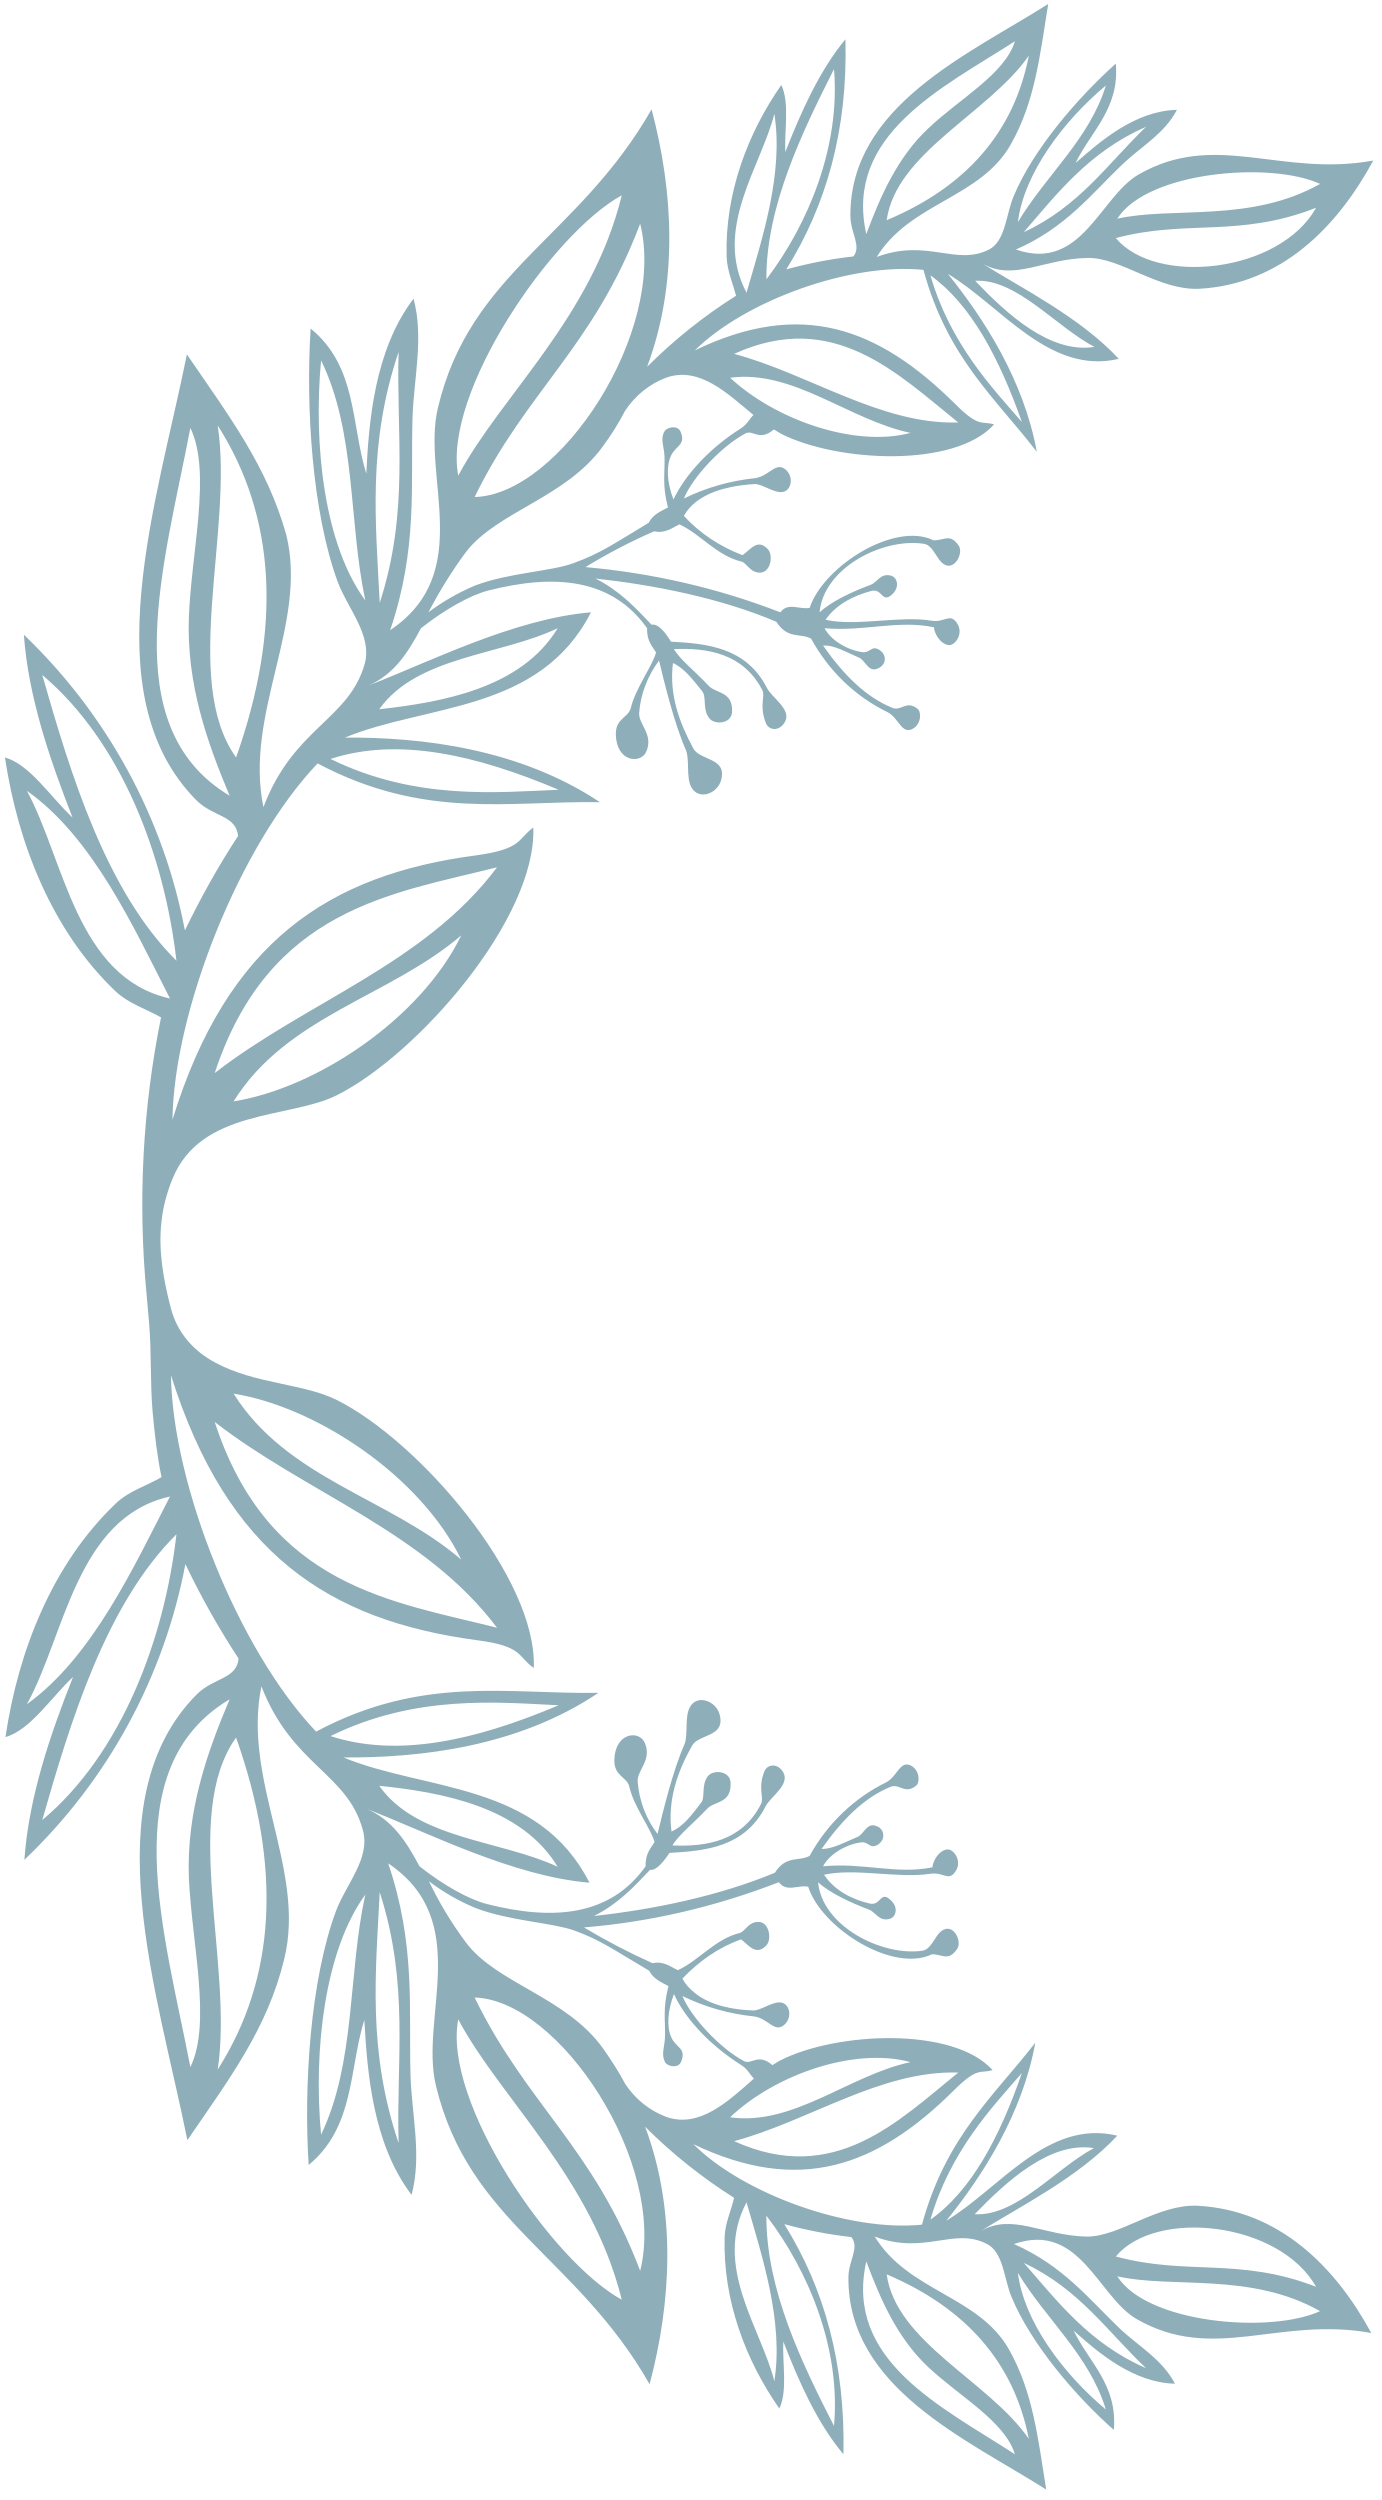
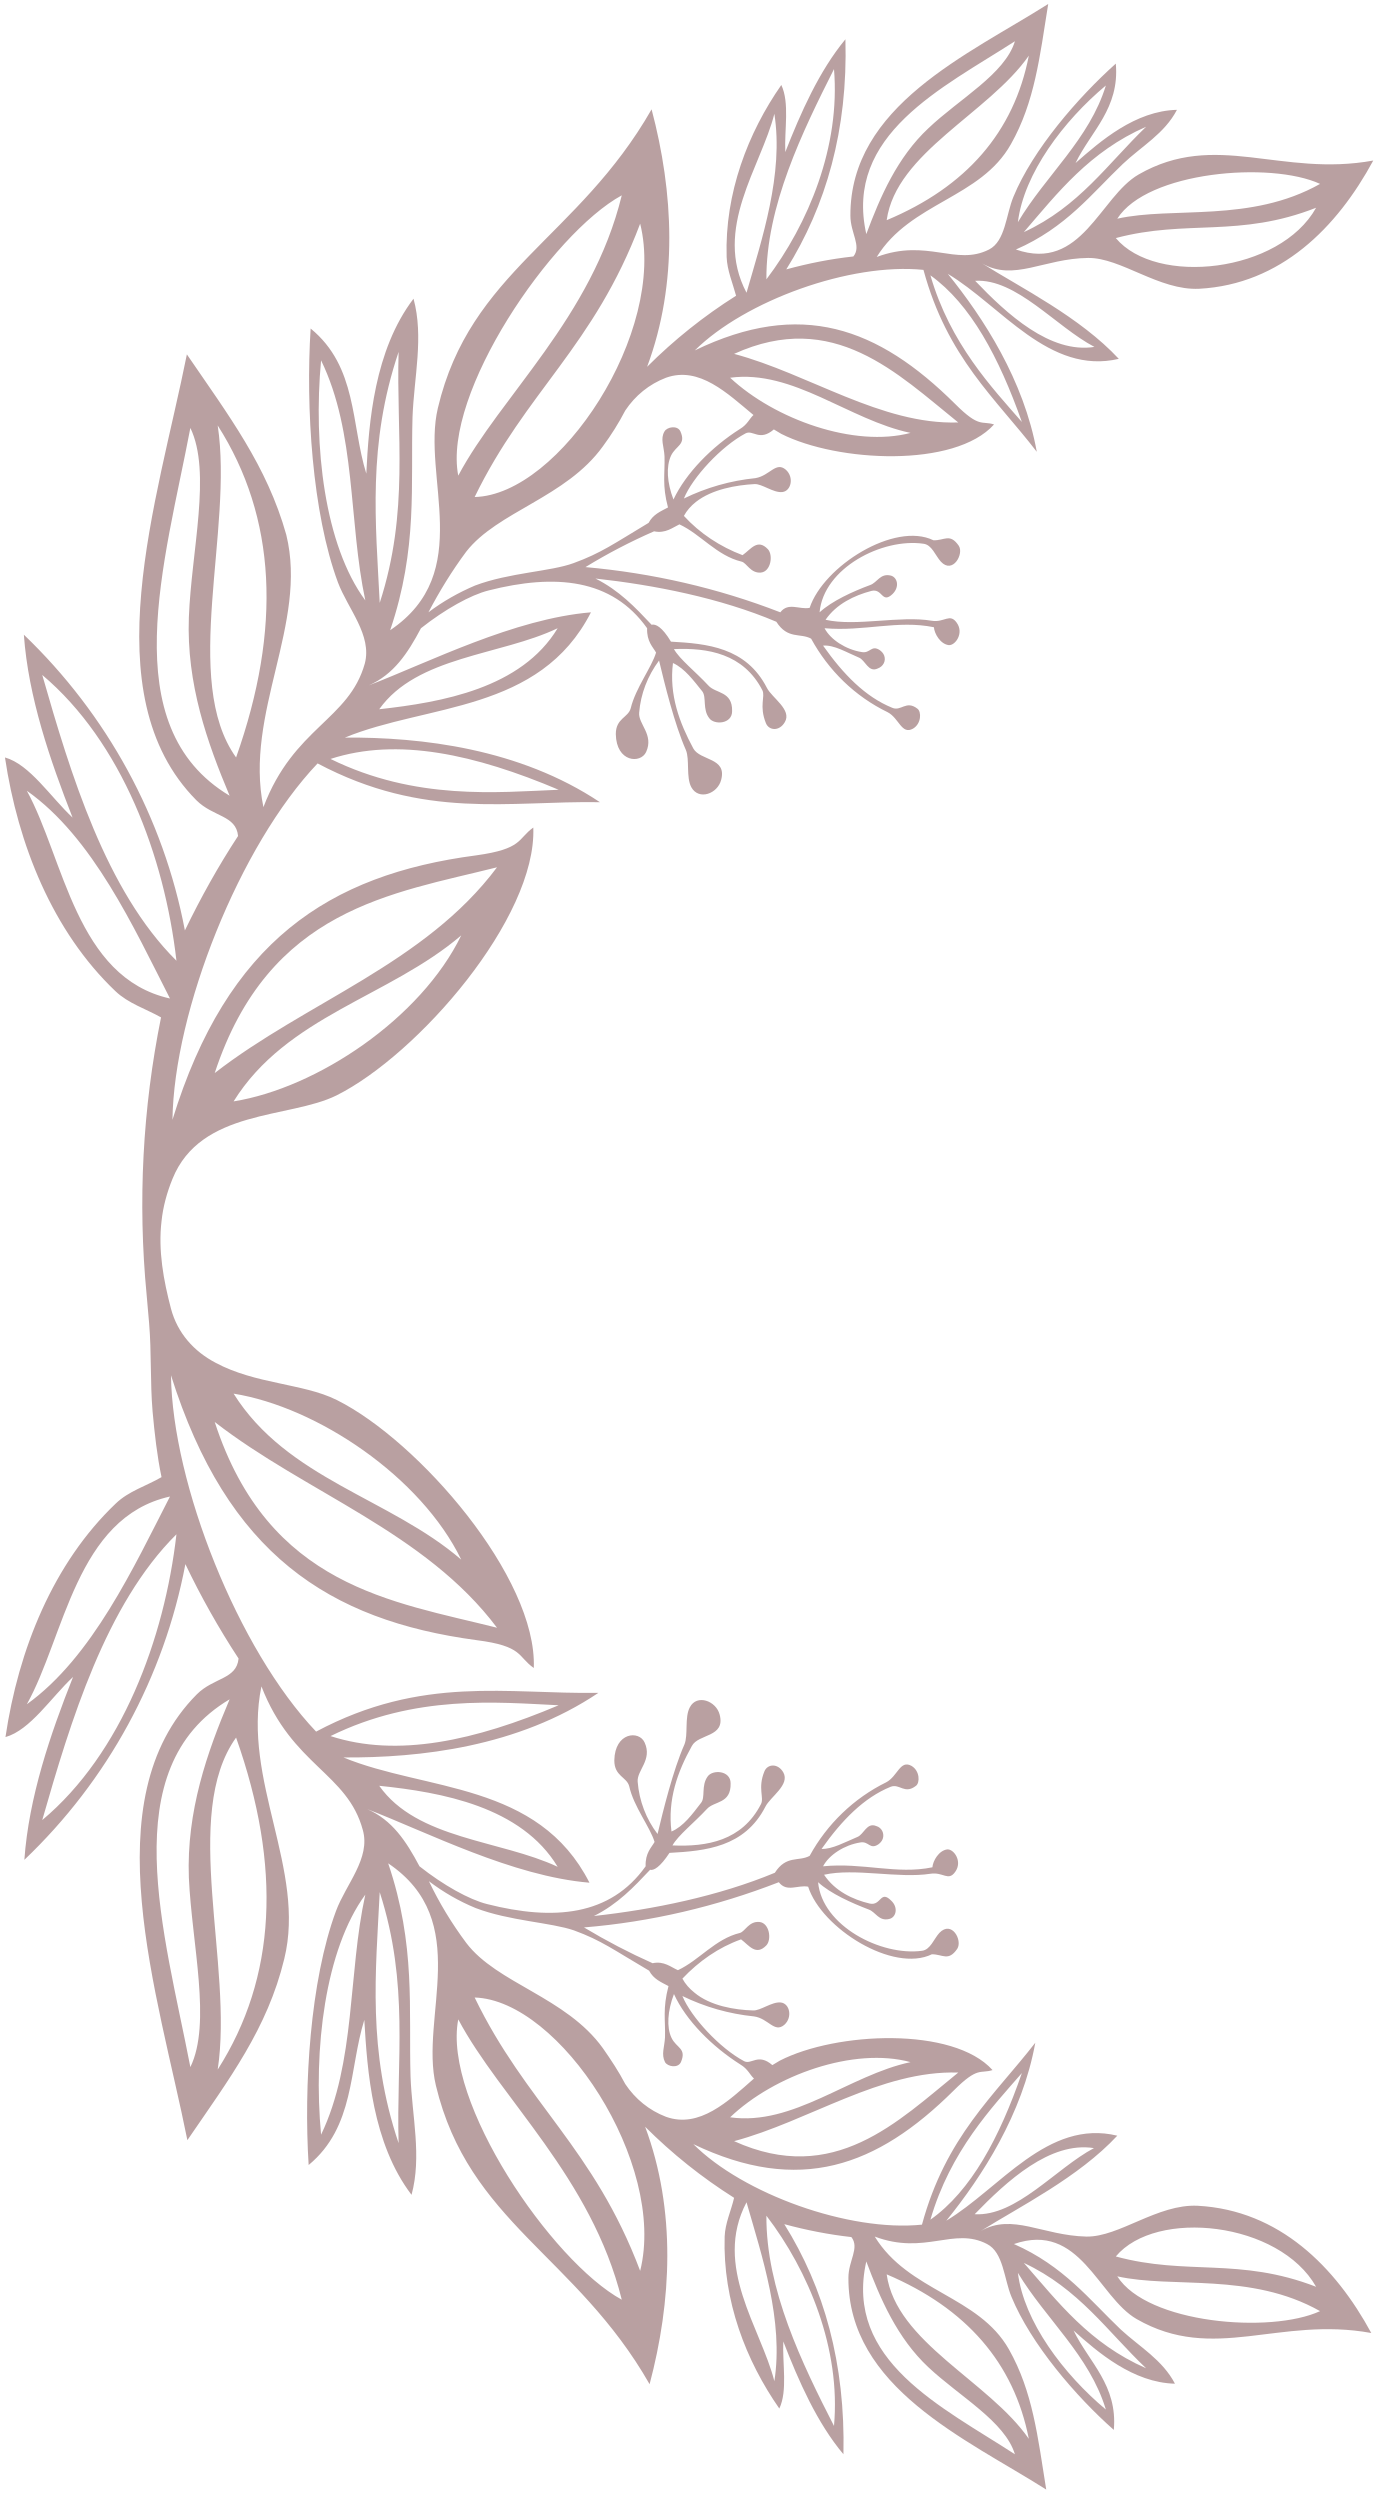
<svg xmlns="http://www.w3.org/2000/svg" width="278" height="503" viewBox="0 0 278 503">
-   <path fill="#8eaeba" fill-rule="evenodd" d="M241,443.8c-8.1-0.4-15.8,6.3-22.4,6.2c-8.9-0.2-14.9-4.8-21.3-1.1c7.8-4.9,19.7-10.8,27.5-19.2 c-14-3.4-23.6,10.6-34.4,17.1c7.2-8.9,15.3-21.4,17.9-35.8c-8.3,10.7-18,18.9-22.8,36.6c-14.7,1.5-36-6.2-46-16.2 c21.3,10.2,36.9,4.6,52.4-10.8c4.9-4.9,5.3-3.3,7.8-4.1c-7.9-8.8-31.5-7.7-42.8-1.9c-0.5,0.3-1,0.6-1.5,0.9c-2.9-2.5-4.2,0-5.7-0.8 c-4.9-2.6-10.7-8.9-12.4-13.1c4.5,2.2,9.4,3.6,14.4,4.1c2.9,0.4,4.1,3.4,6.1,1.7c1.7-1.5,1.1-4.3-0.7-4.5c-1.8-0.2-4.1,1.7-5.6,1.6 c-3.6-0.1-8.6-0.9-11.8-3.6c-1-0.8-1.8-1.7-2.4-2.8c3.3-3.5,7.3-6.3,11.8-7.9c1.6,1.2,3,3.4,5.1,1.2c1.1-1.2,0.6-4.5-1.4-4.7 c-2.1-0.2-2.9,1.9-3.9,2.2c-5,1.2-8.2,5.5-12.5,7.5c-1.4-0.6-2.8-1.9-5.1-1.4c-4.7-2.1-9.3-4.5-13.8-7.2c13.4-1.1,26.6-4.2,39.2-9.1 c1.6,2.1,3.8,0.5,5.9,0.9c2.7,8.4,17.1,17.4,24.9,13.6c2.2,0,3.3,1.5,5.1-1.1c1.1-1.7-1.1-5.8-3.6-3.2c-1.1,1.2-1.8,3.4-3.5,3.6 c-8.2,1.1-20.1-5-20.9-13.8c2.5,2.3,6.8,4.2,10.2,5.5c1.4,0.5,2,2.4,4.1,1.9c1.4-0.3,1.9-2.3,0.4-3.7c-2.2-2.2-2,1.1-4.3,0.6 c-3.4-0.8-7-2.5-9.2-5.8c6.2-1.4,14.9,0.8,21.4-0.2c2.6-0.4,3.6,1.6,5-0.4c1.5-2.1-0.3-4.6-1.6-4.5c-1.7,0.2-2.9,2.3-3,3.6 c-7.2,1.5-14-1-22-0.2c1.2-2.3,4.3-4.3,7.5-4.8c1.7-0.3,1.9,1.5,3.6,0.4c0.4-0.3,0.7-0.6,0.9-1.1c0.4-1.1-0.2-2.3-1.3-2.6 c-1.9-0.8-2.5,1.7-3.8,2.2c-2.4,1-5.1,2.5-7.2,2.4c4.1-5.8,8.5-10.3,13.9-12.5c1.8-0.7,2.8,1.6,5.1-0.2c0.8-0.6,0.8-3-0.9-4 c-2.3-1.3-2.8,2.1-5.1,3.3c-6.5,3.2-11.9,8.4-15.4,14.8c-2.2,1.2-4.7-0.2-7,3.4c-11.3,4.7-24.5,7.4-36.4,8.7c4.8-2.4,8-5.8,11.3-9.3 c0.7,0.2,2-0.5,3.9-3.4c7.2-0.4,15.1-1.1,19.3-9.3c1-2,5-4.4,3.6-6.9c-1.1-1.9-3.2-1.7-3.8-0.2c-1.4,3.4,0,5.3-0.7,6.6 c-3.8,7.4-10.9,8.6-17.8,8.3c1.1-2,4.4-4.6,6.9-7.3c1.5-1.7,4.9-1,4.8-5.2c0-2.6-3.6-2.8-4.6-1.4c-1.4,1.9-0.4,4.3-1.4,5.4 c-1.7,2.2-3.5,4.7-5.9,5.7c-0.8-6.4,1.2-12,4.1-17.2c1.3-2.5,6.8-1.7,5.6-6.3c-0.7-2.8-4.6-4.2-6-1.5c-1.1,2-0.3,5.6-1.1,7.5 c-2.3,5.2-4.3,13.4-5.4,18c-2.3-3-3.7-6.7-4-10.5c-0.2-2.3,3-4.4,1.4-7.9c-1.1-2.5-6-2.1-6.1,3.6c0,3.2,2.5,3.3,3,5.2 c0.9,4.1,4.2,8.2,5.1,11.2c-0.6,1.1-1.9,2.2-1.8,4.9c-7.1,10-18.5,11-31.9,7.6c-3.6-0.9-8.8-3.8-13.6-7.6 c-2.7-5.1-5.5-9.3-10.5-11.5c12.2,4.7,29.2,13.5,44.7,14.8c-10.3-20.3-33-18.4-49.5-25.2c15.4,0.1,35.1-2.1,51.3-13 c-18.3,0.3-35.4-3.6-56.8,7.8c-15.7-16.5-28.9-49.8-29.2-71.7C45.7,312.6,66.1,326,95.9,330c9.4,1.2,8.2,3.3,11.5,5.6 c0.7-18.2-23.2-45.7-39.6-53.9c-3.6-1.8-7.7-2.5-11.7-3.4c-4.3-0.9-8.8-2-12.7-4.1c-4.4-2.3-7.7-6-9-10.9 c-1.5-5.7-2.6-11.7-1.9-17.6c0.3-2.9,1.1-5.8,2.2-8.5c5.7-14.1,23.5-12.1,33-16.8c16.4-8.2,40.3-35.7,39.6-53.9 c-3.2,2.3-2.1,4.3-11.5,5.6c-29.7,3.9-50.1,17.4-61.1,53.2c0.3-21.9,13.5-55.2,29.2-71.7c21.5,11.4,38.5,7.5,56.8,7.8 c-16.2-10.8-35.9-13.1-51.3-13c16.5-6.8,39.2-5,49.5-25.2c-15.5,1.3-32.5,10-44.7,14.7c5-2.2,7.8-6.4,10.5-11.5 c4.8-3.8,10-6.7,13.6-7.6c13.4-3.4,24.8-2.4,31.9,7.6c-0.1,2.7,1.2,3.8,1.8,4.9c-0.9,3-4.1,7.1-5.1,11.2c-0.5,1.9-3,2-3,5.2 c0.1,5.7,5,6,6.1,3.6c1.6-3.5-1.6-5.6-1.4-7.9c0.3-3.8,1.7-7.4,4-10.5c1.1,4.6,3.1,12.8,5.4,18c0.8,1.9,0,5.5,1.1,7.5 c1.5,2.7,5.3,1.3,6-1.5c1.2-4.5-4.2-3.8-5.6-6.3c-2.8-5.2-4.9-10.8-4.1-17.2c2.4,1.1,4.2,3.6,5.9,5.7c0.9,1.2,0,3.6,1.4,5.4 c1,1.4,4.6,1.2,4.6-1.4c0.1-4.1-3.3-3.5-4.8-5.2c-2.5-2.7-5.8-5.3-6.9-7.3c6.8-0.3,14,0.9,17.8,8.3c0.6,1.3-0.7,3.1,0.7,6.6 c0.6,1.5,2.7,1.7,3.8-0.2c1.5-2.5-2.6-4.9-3.6-6.9c-4.2-8.2-12.1-8.9-19.3-9.3c-1.8-3-3.1-3.6-3.9-3.4c-3.3-3.5-6.5-6.9-11.3-9.3 c11.8,1.3,25.1,3.9,36.4,8.7c2.3,3.6,4.8,2.2,7,3.4c3.5,6.4,8.8,11.6,15.4,14.8c2.3,1.2,2.8,4.6,5.1,3.3c1.7-1,1.7-3.4,0.9-4 c-2.3-1.8-3.3,0.6-5.1-0.2c-5.4-2.2-9.8-6.7-13.9-12.5c2.2-0.2,4.8,1.4,7.2,2.4c1.3,0.5,1.9,3.1,3.8,2.2c1.1-0.4,1.7-1.5,1.3-2.6 c-0.2-0.5-0.5-0.8-0.9-1.1c-1.7-1.1-1.9,0.7-3.6,0.4c-3.2-0.5-6.3-2.5-7.5-4.8c7.9,0.7,14.7-1.7,22-0.2c0.1,1.3,1.3,3.4,3,3.6 c1.3,0.1,3.1-2.4,1.6-4.5c-1.4-2-2.5,0-5-0.4c-6.4-1.1-15.2,1.2-21.4-0.2c2.2-3.2,5.8-4.9,9.2-5.8c2.3-0.6,2.1,2.7,4.3,0.6  c1.5-1.5,0.9-3.4-0.4-3.7c-2.1-0.5-2.7,1.4-4.1,1.9c-3.5,1.3-7.7,3.2-10.2,5.5c0.8-8.9,12.6-15,20.9-13.8c1.7,0.2,2.4,2.4,3.5,3.6 c2.4,2.6,4.7-1.6,3.6-3.2c-1.8-2.6-2.9-1-5.1-1.1c-7.8-3.8-22.1,5.2-24.9,13.6c-2.1,0.4-4.3-1.2-5.9,0.9 c-12.6-4.9-25.8-7.9-39.2-9.1c4.4-2.7,9-5.1,13.8-7.2c2.3,0.5,3.8-0.8,5.1-1.4c4.3,2,7.5,6.3,12.5,7.5c1,0.2,1.8,2.4,3.9,2.2 c2-0.2,2.5-3.5,1.4-4.7c-2.1-2.2-3.4,0-5.1,1.2c-4.5-1.7-8.6-4.4-11.8-7.9c0.6-1.1,1.4-2,2.4-2.8c3.3-2.6,8.2-3.4,11.8-3.6 c1.5-0.1,3.8,1.8,5.6,1.6c1.8-0.2,2.4-3,0.7-4.5c-2-1.7-3.2,1.2-6.1,1.7c-5,0.5-9.9,1.9-14.4,4.1c1.7-4.2,7.5-10.5,12.4-13.1 c1.5-0.8,2.8,1.7,5.7-0.8c0.5,0.3,1,0.6,1.5,0.9c11.3,5.7,34.9,6.9,42.8-1.9c-2.5-0.8-2.9,0.8-7.8-4.1 c-15.6-15.5-31.1-21.1-52.4-10.8c10.1-10,31.3-17.7,46-16.2c4.8,17.7,14.5,25.8,22.8,36.6c-2.6-14.4-10.7-26.9-17.9-35.8 c10.7,6.4,20.4,20.4,34.4,17.1c-7.8-8.4-19.7-14.3-27.5-19.2c6.4,3.7,12.4-1,21.3-1.1c6.6-0.1,14.3,6.6,22.4,6.2 c16.4-0.9,27.7-12.3,35-25.8c-18.6,3.4-31.7-6.1-47.2,2.8c-7.8,4.5-11.5,19.7-24.7,15.1c10.1-4.4,15.2-11.2,21.5-17.2 c3.8-3.6,8.4-6.1,10.9-10.9c-8.4,0.2-15.4,6.3-20.4,10.7c3.1-6.4,8.9-11,8.1-20c-7.6,6.8-16.7,17.3-20.6,26.8 c-1.5,3.6-1.6,8.9-4.9,10.6c-6.7,3.4-12.4-2.3-22.6,1.5c6.8-11,20.9-11.8,27-22.7c4.8-8.5,5.8-17.6,7.5-28.2 c-16.1,10.2-39.9,20.5-39.8,42.6c0,3.5,2.3,6.1,0.6,8.2c-4.6,0.5-9.1,1.4-13.5,2.6c8-12.8,12.4-28,11.9-46.3 c-5.3,6.4-9,14.8-12.1,22.7c-0.2-4.5,0.9-9.9-0.8-13.5c-6.7,9.6-11.4,21.8-11,34.6c0.1,2.7,1.2,5.2,1.9,7.8 c-6.5,4.1-12.5,8.9-17.9,14.3c6.3-16.9,5.3-35.2,0.9-51.8c-14.8,25.9-36.5,32.6-43,60.1c-3.3,13.9,7.6,33.1-9.6,44.7 c5.6-16.5,4.1-29.3,4.5-42.9c0.3-8,2.3-16.1,0.2-23.8c-7.9,10.4-9,24.9-9.5,35.2c-3.1-10-1.8-21.5-11.2-29.2 c-1,15.8,0.3,37.1,5.5,51.1c2,5.3,6.9,10.6,5.4,16.3c-3.2,11.4-14.3,12.8-20.4,28.9c-3.9-18.9,9-36.9,4.6-54.8 C53.7,93.7,46,83.6,37.6,71.3c-5.9,29.5-19.2,68.4,1.9,89.7c3.4,3.4,8,3,8.4,7.2c-4,6.1-7.5,12.4-10.7,19 c-4.3-22.7-15.7-43.5-32.4-59.5c0.9,12.6,5.3,25.3,9.8,36.8C10.2,160.4,6,153.8,1,152.4c2.6,17.5,9.6,35,22.2,47 c2.6,2.5,6.2,3.6,9.2,5.3c-3.7,18.3-4.7,37.1-2.9,55.8c0.2,1.9,0.3,3.8,0.5,5.7c0.5,5.9,0.2,11.9,0.7,17.8c0.4,4.4,0.9,8.9,1.8,13.2 c-3.1,1.8-6.6,2.8-9.2,5.3c-12.6,12-19.6,29.4-22.2,47c5-1.4,9.2-8,13.6-12.1c-4.6,11.6-8.9,24.2-9.8,36.8 c16.8-16,28.1-36.8,32.4-59.5c3.1,6.5,6.7,12.9,10.7,19c-0.4,4.2-5,3.8-8.4,7.2c-21.1,21.2-7.8,60.2-1.9,89.7 c8.4-12.3,16.1-22.4,19.5-36.5c4.4-17.9-8.5-35.9-4.6-54.8c6.2,16,17.3,17.4,20.4,28.9c1.6,5.7-3.4,10.9-5.4,16.3 c-5.2,14-6.5,35.3-5.5,51.1c9.3-7.7,8.1-19.2,11.2-29.2c0.6,10.3,1.6,24.8,9.5,35.2c2.1-7.7,0.1-15.8-0.2-23.8 c-0.4-13.5,1.1-26.4-4.5-42.9c17.2,11.6,6.3,30.9,9.6,44.7c6.6,27.5,28.2,34.2,43,60.1c4.4-16.6,5.4-34.9-0.9-51.8 c5.4,5.4,11.4,10.2,17.9,14.3c-0.6,2.6-1.8,5.1-1.9,7.8c-0.4,12.9,4.3,25,11,34.6c1.7-3.6,0.6-9,0.8-13.5c3.1,8,6.8,16.4,12.1,22.7 c0.4-18.3-3.9-33.5-11.9-46.3c4.4,1.2,9,2.1,13.5,2.6c1.7,2.2-0.6,4.7-0.6,8.2c-0.1,22.1,23.7,32.4,39.8,42.6 c-1.7-10.6-2.7-19.7-7.5-28.2c-6.1-10.8-20.2-11.6-27-22.7c10.1,3.8,15.9-2,22.6,1.5c3.3,1.7,3.4,7,4.9,10.6 c3.9,9.5,13,20.1,20.6,26.8c0.8-9-5-13.6-8.1-20c4.9,4.4,12,10.5,20.4,10.7c-2.5-4.8-7.1-7.4-10.9-10.9c-6.3-6-11.5-12.8-21.5-17.2 c13.3-4.6,16.9,10.6,24.7,15.1c15.5,8.9,28.6-0.6,47.2,2.8C268.7,456.1,257.4,444.7,241,443.8z M112.2,375.6 c-11.5-5.4-28.3-5.5-35.9-16.3C88.9,360.6,104.9,363.5,112.2,375.6z M92.8,313.8c-14.4-12.4-35-16.2-45.8-33.4 C63.8,283.1,84.7,297.1,92.8,313.8z M100,327.5c-21-5.3-46-8.2-56.8-41.4C61.6,300.4,85.5,308.2,100,327.5z M47,221.6 c10.7-17.2,31.3-21,45.8-33.4C84.7,204.9,63.8,218.9,47,221.6z M100,174.5c-14.5,19.4-38.4,27.1-56.8,41.4 C54.1,182.7,79,179.8,100,174.5z M112.2,126.4c-7.3,12.1-23.3,14.9-35.9,16.3C83.9,132,100.7,131.9,112.2,126.4z M265.6,37 c-14,7.9-29.6,4.5-40.8,7C230.8,34.5,255.6,32.4,265.6,37z M264.8,41.8L264.8,41.8c-7.3,13.1-32.2,15.8-40.3,6.1 C238.8,44.1,249.3,47.9,264.8,41.8z M230.6,25.5L230.6,25.5c-7.7,7.4-13.5,16.1-24.6,21.2C212.8,38.8,219.2,30.5,230.6,25.5z M222.5,17.2L222.5,17.2c-3.3,10.8-12.1,18.1-17.7,27.5C206,34.9,214,24.3,222.5,17.2z M220.2,69.8c-8.9,1.4-17.6-6.6-24-13.3 C204.5,56,212.4,65.7,220.2,69.8z M205.6,84.9c-6-6.9-14.4-15.7-18.4-29.5C195.3,61.2,201,71.9,205.6,84.9z M178.4,44.3 c1.9-13.6,20.5-21.5,28.6-33.1C204,26.6,194.4,37.6,178.4,44.3z M204.2,8.3c-2,6.6-11.2,11.6-17.4,17.5c-6.3,5.9-9.7,13.8-12.5,21.3 C169.8,27.1,189.6,17.7,204.2,8.3z M167.8,13.9L167.8,13.9c1.3,15.5-5.1,31.1-13.6,42.3C154.1,41.5,161.5,26.4,167.8,13.9z M155.8,22.9L155.8,22.9c1.9,12.1-2.5,25.2-5.6,36C143.4,46,153.1,33.6,155.8,22.9z M192.8,85L192.8,85 c-15.5,0.5-30.1-9.8-45.1-13.8C167.7,62.1,180.6,75.2,192.8,85z M183.2,87.1c-11.3,3-27.3-2.7-36.3-11.1h0 C159.6,74.3,170.8,84.5,183.2,87.1z M95.5,100c10.3-21.2,24-30.3,33.3-55C134.2,66.7,112.6,99.6,95.5,100z M125.1,39.3 c-6,24.6-24.4,40.4-32.9,56.4C89,79.2,111,47,125.1,39.3z M93.8,111L93.8,111c6.3-8.1,20.1-10.9,27.5-21.2c1.7-2.3,3.2-4.7,4.5-7.2 c2-3,4.8-5.3,8.2-6.6c6.7-2.4,12.4,3.2,17.6,7.5c-0.8,0.7-1.2,1.9-2.7,2.8c-5.7,3.6-10.9,8.9-13.4,14.2c-1.3-3.4-1.5-6.6-0.5-8.8 c1-2.1,3.1-2.2,1.9-4.9c-0.6-1.3-2.7-0.9-3.2,0c-0.9,1.5-0.1,3,0,5c0.1,3.6-0.5,5.8,0.7,10.3c-1.5,0.8-3,1.4-3.9,3.1 c-7,4.2-9.6,6.1-15.1,8.1c-4.6,1.7-12.9,1.9-19.8,4.5c-3.3,1.4-6.5,3.2-9.4,5.4C88.4,119,90.9,114.9,93.8,111z M80.2,70.8 c-0.5,16.6,2.2,32-3.8,50.5C75.6,105.2,73.9,89.5,80.2,70.8z M64.6,72.5c7.1,14.6,5.5,32.3,8.9,48.3C65.3,109.7,63,89.7,64.6,72.5z M112.4,158.9L112.4,158.9c-12.3,0.5-28.8,2.2-45.9-6.2C80,148.3,95.6,151.8,112.4,158.9z M38.3,86.1L38.3,86.1 c4.3,8.9,0.2,24.8-0.3,38.1c-0.5,13.4,3.7,25.2,8.2,35.9C22.8,146.1,33.2,113,38.3,86.1z M47.5,152.4L47.5,152.4 c-11.1-15.5-0.5-45.8-3.7-66.8C55.6,104.1,56.7,126.4,47.5,152.4z M8.5,135.8c16,13.5,24.6,36.5,27,57.5 C21.3,179.2,14.2,155.7,8.5,135.8z M5.4,159.1c13.3,9.4,21.5,27.5,28.8,41.8C15.3,196.7,12.9,172.8,5.4,159.1z M5.4,342.9 c7.6-13.6,9.9-37.6,28.8-41.8C26.9,315.3,18.6,333.4,5.4,342.9z M8.5,366.2c5.7-19.9,12.8-43.4,27-57.5 C33.1,329.7,24.5,352.8,8.5,366.2z M38.3,415.9c-5.2-27-15.5-60.1,7.9-74c-4.5,10.6-8.7,22.5-8.2,35.9 C38.6,391.1,42.6,407.1,38.3,415.9z M43.8,416.4c3.2-21-7.4-51.3,3.7-66.8l0,0C56.7,375.6,55.6,397.9,43.8,416.4z M66.5,349.3 c17.1-8.4,33.5-6.8,45.9-6.2l0,0C95.6,350.2,80,353.7,66.5,349.3z M64.6,429.5c-1.6-17.2,0.8-37.2,8.9-48.3 C70,397.1,71.6,414.9,64.6,429.5z M80.2,431.2c-6.3-18.7-4.6-34.4-3.8-50.5C82.4,399.3,79.7,414.7,80.2,431.2z M192.8,417L192.8,417 c-12.1,9.8-25,22.9-45.1,13.8C162.7,426.8,177.2,416.5,192.8,417z M183.2,414.9c-12.3,2.6-23.6,12.9-36.3,11.1l0,0 C155.8,417.5,171.8,411.8,183.2,414.9z M92.2,406.3c8.5,16,26.8,31.8,32.9,56.4C111,455,89,422.8,92.2,406.3z M128.8,456.9 c-9.3-24.7-23-33.7-33.3-55C112.6,402.4,134.2,435.3,128.8,456.9z M134,425.9c-3.4-1.3-6.2-3.6-8.2-6.6c-1.3-2.5-2.9-4.9-4.5-7.2 c-7.4-10.3-21.3-13-27.5-21.2h0c-2.9-3.9-5.4-8-7.5-12.4c2.9,2.2,6,4,9.4,5.4c6.8,2.6,15.2,2.9,19.8,4.5c5.5,2,8.1,4,15.1,8.1 c0.9,1.7,2.4,2.3,3.9,3.1c-1.2,4.6-0.6,6.8-0.7,10.3c-0.1,2-0.8,3.4,0,5c0.5,0.9,2.6,1.3,3.2,0c1.2-2.8-0.9-2.8-1.9-4.9 c-1-2.1-0.8-5.4,0.5-8.8c2.4,5.3,7.7,10.6,13.4,14.2c1.5,0.9,1.9,2.1,2.7,2.8C146.5,422.8,140.7,428.3,134,425.9z M155.8,479.1 c-2.7-10.7-12.4-23.1-5.6-36C153.3,453.9,157.7,467,155.8,479.1z M167.8,488.1c-6.4-12.5-13.7-27.5-13.6-42.3 C162.7,456.9,169.2,472.6,167.8,488.1z M207,490.7c-8-11.6-26.7-19.4-28.6-33.1C194.4,464.4,204,475.4,207,490.7z M186.8,476.3 c6.3,5.9,15.4,10.9,17.4,17.5c-14.6-9.5-34.4-18.8-29.9-38.8C177.1,462.5,180.5,470.4,186.8,476.3z M205.6,417.1 c-4.5,13-10.2,23.7-18.4,29.5C191.2,432.8,199.6,424,205.6,417.1z M196.1,445.5c6.5-6.7,15.2-14.7,24-13.3l0,0 C212.4,436.3,204.5,446,196.1,445.5z M230.6,476.5L230.6,476.5c-11.4-5-17.7-13.3-24.6-21.2C217.1,460.5,222.8,469.1,230.6,476.5z M222.5,484.8L222.5,484.8c-8.5-7.1-16.5-17.7-17.7-27.5C210.4,466.6,219.2,473.9,222.5,484.8z M264.8,460.1L264.8,460.1 c-15.5-6-26-2.2-40.3-6.1C232.6,444.3,257.4,447,264.8,460.1z M224.8,458c11.2,2.5,26.8-0.9,40.8,7 C255.6,469.6,230.8,467.5,224.8,458z" />
+   <path fill="#b9a0a1" fill-rule="evenodd" d="M241,443.8c-8.1-0.4-15.8,6.3-22.4,6.2c-8.9-0.2-14.9-4.8-21.3-1.1c7.8-4.9,19.7-10.8,27.5-19.2 c-14-3.4-23.6,10.6-34.4,17.1c7.2-8.9,15.3-21.4,17.9-35.8c-8.3,10.7-18,18.9-22.8,36.6c-14.7,1.5-36-6.2-46-16.2 c21.3,10.2,36.9,4.6,52.4-10.8c4.9-4.9,5.3-3.3,7.8-4.1c-7.9-8.8-31.5-7.7-42.8-1.9c-0.5,0.3-1,0.6-1.5,0.9c-2.9-2.5-4.2,0-5.7-0.8 c-4.9-2.6-10.7-8.9-12.4-13.1c4.5,2.2,9.4,3.6,14.4,4.1c2.9,0.4,4.1,3.4,6.1,1.7c1.7-1.5,1.1-4.3-0.7-4.5c-1.8-0.2-4.1,1.7-5.6,1.6 c-3.6-0.1-8.6-0.9-11.8-3.6c-1-0.8-1.8-1.7-2.4-2.8c3.3-3.5,7.3-6.3,11.8-7.9c1.6,1.2,3,3.4,5.1,1.2c1.1-1.2,0.6-4.5-1.4-4.7 c-2.1-0.2-2.9,1.9-3.9,2.2c-5,1.2-8.2,5.5-12.5,7.5c-1.4-0.6-2.8-1.9-5.1-1.4c-4.7-2.1-9.3-4.5-13.8-7.2c13.4-1.1,26.6-4.2,39.2-9.1 c1.6,2.1,3.8,0.5,5.9,0.9c2.7,8.4,17.1,17.4,24.9,13.6c2.2,0,3.3,1.5,5.1-1.1c1.1-1.7-1.1-5.8-3.6-3.2c-1.1,1.2-1.8,3.4-3.5,3.6 c-8.2,1.1-20.1-5-20.9-13.8c2.5,2.3,6.8,4.2,10.2,5.5c1.4,0.5,2,2.4,4.1,1.9c1.4-0.3,1.9-2.3,0.4-3.7c-2.2-2.2-2,1.1-4.3,0.6 c-3.4-0.8-7-2.5-9.2-5.8c6.2-1.4,14.9,0.8,21.4-0.2c2.6-0.4,3.6,1.6,5-0.4c1.5-2.1-0.3-4.6-1.6-4.5c-1.7,0.2-2.9,2.3-3,3.6 c-7.2,1.5-14-1-22-0.2c1.2-2.3,4.3-4.3,7.5-4.8c1.7-0.3,1.9,1.5,3.6,0.4c0.4-0.3,0.7-0.6,0.9-1.1c0.4-1.1-0.2-2.3-1.3-2.6 c-1.9-0.8-2.5,1.7-3.8,2.2c-2.4,1-5.1,2.5-7.2,2.4c4.1-5.8,8.5-10.3,13.9-12.5c1.8-0.7,2.8,1.6,5.1-0.2c0.8-0.6,0.8-3-0.9-4 c-2.3-1.3-2.8,2.1-5.1,3.3c-6.5,3.2-11.9,8.4-15.4,14.8c-2.2,1.2-4.7-0.2-7,3.4c-11.3,4.7-24.5,7.4-36.4,8.7c4.8-2.4,8-5.8,11.3-9.3 c0.7,0.2,2-0.5,3.9-3.4c7.2-0.4,15.1-1.1,19.3-9.3c1-2,5-4.4,3.6-6.9c-1.1-1.9-3.2-1.7-3.8-0.2c-1.4,3.4,0,5.3-0.7,6.6 c-3.8,7.4-10.9,8.6-17.8,8.3c1.1-2,4.4-4.6,6.9-7.3c1.5-1.7,4.9-1,4.8-5.2c0-2.6-3.6-2.8-4.6-1.4c-1.4,1.9-0.4,4.3-1.4,5.4 c-1.7,2.2-3.5,4.7-5.9,5.7c-0.8-6.4,1.2-12,4.1-17.2c1.3-2.5,6.8-1.7,5.6-6.3c-0.7-2.8-4.6-4.2-6-1.5c-1.1,2-0.3,5.6-1.1,7.5 c-2.3,5.2-4.3,13.4-5.4,18c-2.3-3-3.7-6.7-4-10.5c-0.2-2.3,3-4.4,1.4-7.9c-1.1-2.5-6-2.1-6.1,3.6c0,3.2,2.5,3.3,3,5.2 c0.9,4.1,4.2,8.2,5.1,11.2c-0.6,1.1-1.9,2.2-1.8,4.9c-7.1,10-18.5,11-31.9,7.6c-3.6-0.9-8.8-3.8-13.6-7.6 c-2.7-5.1-5.5-9.3-10.5-11.5c12.2,4.7,29.2,13.5,44.7,14.8c-10.3-20.3-33-18.4-49.5-25.2c15.4,0.1,35.1-2.1,51.3-13 c-18.3,0.3-35.4-3.6-56.8,7.8c-15.7-16.5-28.9-49.8-29.2-71.7C45.7,312.6,66.1,326,95.9,330c9.4,1.2,8.2,3.3,11.5,5.6 c0.7-18.2-23.2-45.7-39.6-53.9c-3.6-1.8-7.7-2.5-11.7-3.4c-4.3-0.9-8.8-2-12.7-4.1c-4.4-2.3-7.7-6-9-10.9 c-1.5-5.7-2.6-11.7-1.9-17.6c0.3-2.9,1.1-5.8,2.2-8.5c5.7-14.1,23.5-12.1,33-16.8c16.4-8.2,40.3-35.7,39.6-53.9 c-3.2,2.3-2.1,4.3-11.5,5.6c-29.7,3.9-50.1,17.4-61.1,53.2c0.3-21.9,13.5-55.2,29.2-71.7c21.5,11.4,38.5,7.5,56.8,7.8 c-16.2-10.8-35.9-13.1-51.3-13c16.5-6.8,39.2-5,49.5-25.2c-15.5,1.3-32.5,10-44.7,14.7c5-2.2,7.8-6.4,10.5-11.5 c4.8-3.8,10-6.7,13.6-7.6c13.4-3.4,24.8-2.4,31.9,7.6c-0.1,2.7,1.2,3.8,1.8,4.9c-0.9,3-4.1,7.1-5.1,11.2c-0.5,1.9-3,2-3,5.2 c0.1,5.7,5,6,6.1,3.6c1.6-3.5-1.6-5.6-1.4-7.9c0.3-3.8,1.7-7.4,4-10.5c1.1,4.6,3.1,12.8,5.4,18c0.8,1.9,0,5.5,1.1,7.5 c1.5,2.7,5.3,1.3,6-1.5c1.2-4.5-4.2-3.8-5.6-6.3c-2.8-5.2-4.9-10.8-4.1-17.2c2.4,1.1,4.2,3.6,5.9,5.7c0.9,1.2,0,3.6,1.4,5.4 c1,1.4,4.6,1.2,4.6-1.4c0.1-4.1-3.3-3.5-4.8-5.2c-2.5-2.7-5.8-5.3-6.9-7.3c6.8-0.3,14,0.9,17.8,8.3c0.6,1.3-0.7,3.1,0.7,6.6 c0.6,1.5,2.7,1.7,3.8-0.2c1.5-2.5-2.6-4.9-3.6-6.9c-4.2-8.2-12.1-8.9-19.3-9.3c-1.8-3-3.1-3.6-3.9-3.4c-3.3-3.5-6.5-6.9-11.3-9.3 c11.8,1.3,25.1,3.9,36.4,8.7c2.3,3.6,4.8,2.2,7,3.4c3.5,6.4,8.8,11.6,15.4,14.8c2.3,1.2,2.8,4.6,5.1,3.3c1.7-1,1.7-3.4,0.9-4 c-2.3-1.8-3.3,0.6-5.1-0.2c-5.4-2.2-9.8-6.7-13.9-12.5c2.2-0.2,4.8,1.4,7.2,2.4c1.3,0.5,1.9,3.1,3.8,2.2c1.1-0.4,1.7-1.5,1.3-2.6 c-0.2-0.5-0.5-0.8-0.9-1.1c-1.7-1.1-1.9,0.7-3.6,0.4c-3.2-0.5-6.3-2.5-7.5-4.8c7.9,0.7,14.7-1.7,22-0.2c0.1,1.3,1.3,3.4,3,3.6 c1.3,0.1,3.1-2.4,1.6-4.5c-1.4-2-2.5,0-5-0.4c-6.4-1.1-15.2,1.2-21.4-0.2c2.2-3.2,5.8-4.9,9.2-5.8c2.3-0.6,2.1,2.7,4.3,0.6  c1.5-1.5,0.9-3.4-0.4-3.7c-2.1-0.5-2.7,1.4-4.1,1.9c-3.5,1.3-7.7,3.2-10.2,5.5c0.8-8.9,12.6-15,20.9-13.8c1.7,0.2,2.4,2.4,3.5,3.6 c2.4,2.6,4.7-1.6,3.6-3.2c-1.8-2.6-2.9-1-5.1-1.1c-7.8-3.8-22.1,5.2-24.9,13.6c-2.1,0.4-4.3-1.2-5.9,0.9 c-12.6-4.9-25.8-7.9-39.2-9.1c4.4-2.7,9-5.1,13.8-7.2c2.3,0.5,3.8-0.8,5.1-1.4c4.3,2,7.5,6.3,12.5,7.5c1,0.2,1.8,2.4,3.9,2.2 c2-0.2,2.5-3.5,1.4-4.7c-2.1-2.2-3.4,0-5.1,1.2c-4.5-1.7-8.6-4.4-11.8-7.9c0.6-1.1,1.4-2,2.4-2.8c3.3-2.6,8.2-3.4,11.8-3.6 c1.5-0.1,3.8,1.8,5.6,1.6c1.8-0.2,2.4-3,0.7-4.5c-2-1.7-3.2,1.2-6.1,1.7c-5,0.5-9.9,1.9-14.4,4.1c1.7-4.2,7.5-10.5,12.4-13.1 c1.5-0.8,2.8,1.7,5.7-0.8c0.5,0.3,1,0.6,1.5,0.9c11.3,5.7,34.9,6.9,42.8-1.9c-2.5-0.8-2.9,0.8-7.8-4.1 c-15.6-15.5-31.1-21.1-52.4-10.8c10.1-10,31.3-17.7,46-16.2c4.8,17.7,14.5,25.8,22.8,36.6c-2.6-14.4-10.7-26.9-17.9-35.8 c10.7,6.4,20.4,20.4,34.4,17.1c-7.8-8.4-19.7-14.3-27.5-19.2c6.4,3.7,12.4-1,21.3-1.1c6.6-0.1,14.3,6.6,22.4,6.2 c16.4-0.9,27.7-12.3,35-25.8c-18.6,3.4-31.7-6.1-47.2,2.8c-7.8,4.5-11.5,19.7-24.7,15.1c10.1-4.4,15.2-11.2,21.5-17.2 c3.8-3.6,8.4-6.1,10.9-10.9c-8.4,0.2-15.4,6.3-20.4,10.7c3.1-6.4,8.9-11,8.1-20c-7.6,6.8-16.7,17.3-20.6,26.8 c-1.5,3.6-1.6,8.9-4.9,10.6c-6.7,3.4-12.4-2.3-22.6,1.5c6.8-11,20.9-11.8,27-22.7c4.8-8.5,5.8-17.6,7.5-28.2 c-16.1,10.2-39.9,20.5-39.8,42.6c0,3.5,2.3,6.1,0.6,8.2c-4.6,0.5-9.1,1.4-13.5,2.6c8-12.8,12.4-28,11.9-46.3 c-5.3,6.4-9,14.8-12.1,22.7c-0.2-4.5,0.9-9.9-0.8-13.5c-6.7,9.6-11.4,21.8-11,34.6c0.1,2.7,1.2,5.2,1.9,7.8 c-6.5,4.1-12.5,8.9-17.9,14.3c6.3-16.9,5.3-35.2,0.9-51.8c-14.8,25.9-36.5,32.6-43,60.1c-3.3,13.9,7.6,33.1-9.6,44.7 c5.6-16.5,4.1-29.3,4.5-42.9c0.3-8,2.3-16.1,0.2-23.8c-7.9,10.4-9,24.9-9.5,35.2c-3.1-10-1.8-21.5-11.2-29.2 c-1,15.8,0.3,37.1,5.5,51.1c2,5.3,6.9,10.6,5.4,16.3c-3.2,11.4-14.3,12.8-20.4,28.9c-3.9-18.9,9-36.9,4.6-54.8 C53.7,93.7,46,83.6,37.6,71.3c-5.9,29.5-19.2,68.4,1.9,89.7c3.4,3.4,8,3,8.4,7.2c-4,6.1-7.5,12.4-10.7,19 c-4.3-22.7-15.7-43.5-32.4-59.5c0.9,12.6,5.3,25.3,9.8,36.8C10.2,160.4,6,153.8,1,152.4c2.6,17.5,9.6,35,22.2,47 c2.6,2.5,6.2,3.6,9.2,5.3c-3.7,18.3-4.7,37.1-2.9,55.8c0.2,1.9,0.3,3.8,0.5,5.7c0.5,5.9,0.2,11.9,0.7,17.8c0.4,4.4,0.9,8.9,1.8,13.2 c-3.1,1.8-6.6,2.8-9.2,5.3c-12.6,12-19.6,29.4-22.2,47c5-1.4,9.2-8,13.6-12.1c-4.6,11.6-8.9,24.2-9.8,36.8 c16.8-16,28.1-36.8,32.4-59.5c3.1,6.5,6.7,12.9,10.7,19c-0.4,4.2-5,3.8-8.4,7.2c-21.1,21.2-7.8,60.2-1.9,89.7 c8.4-12.3,16.1-22.4,19.5-36.5c4.4-17.9-8.5-35.9-4.6-54.8c6.2,16,17.3,17.4,20.4,28.9c1.6,5.7-3.4,10.9-5.4,16.3 c-5.2,14-6.5,35.3-5.5,51.1c9.3-7.7,8.1-19.2,11.2-29.2c0.6,10.3,1.6,24.8,9.5,35.2c2.1-7.7,0.1-15.8-0.2-23.8 c-0.4-13.5,1.1-26.4-4.5-42.9c17.2,11.6,6.3,30.9,9.6,44.7c6.6,27.5,28.2,34.2,43,60.1c4.4-16.6,5.4-34.9-0.9-51.8 c5.4,5.4,11.4,10.2,17.9,14.3c-0.6,2.6-1.8,5.1-1.9,7.8c-0.4,12.9,4.3,25,11,34.6c1.7-3.6,0.6-9,0.8-13.5c3.1,8,6.8,16.4,12.1,22.7 c0.4-18.3-3.9-33.5-11.9-46.3c4.4,1.2,9,2.1,13.5,2.6c1.7,2.2-0.6,4.7-0.6,8.2c-0.1,22.1,23.7,32.4,39.8,42.6 c-1.7-10.6-2.7-19.7-7.5-28.2c-6.1-10.8-20.2-11.6-27-22.7c10.1,3.8,15.9-2,22.6,1.5c3.3,1.7,3.4,7,4.9,10.6 c3.9,9.5,13,20.1,20.6,26.8c0.8-9-5-13.6-8.1-20c4.9,4.4,12,10.5,20.4,10.7c-2.5-4.8-7.1-7.4-10.9-10.9c-6.3-6-11.5-12.8-21.5-17.2 c13.3-4.6,16.9,10.6,24.7,15.1c15.5,8.9,28.6-0.6,47.2,2.8C268.7,456.1,257.4,444.7,241,443.8z M112.2,375.6 c-11.5-5.4-28.3-5.5-35.9-16.3C88.9,360.6,104.9,363.5,112.2,375.6z M92.8,313.8c-14.4-12.4-35-16.2-45.8-33.4 C63.8,283.1,84.7,297.1,92.8,313.8z M100,327.5c-21-5.3-46-8.2-56.8-41.4C61.6,300.4,85.5,308.2,100,327.5z M47,221.6 c10.7-17.2,31.3-21,45.8-33.4C84.7,204.9,63.8,218.9,47,221.6z M100,174.5c-14.5,19.4-38.4,27.1-56.8,41.4 C54.1,182.7,79,179.8,100,174.5z M112.2,126.4c-7.3,12.1-23.3,14.9-35.9,16.3C83.9,132,100.7,131.9,112.2,126.4z M265.6,37 c-14,7.9-29.6,4.5-40.8,7C230.8,34.5,255.6,32.4,265.6,37z M264.8,41.8L264.8,41.8c-7.3,13.1-32.2,15.8-40.3,6.1 C238.8,44.1,249.3,47.9,264.8,41.8z M230.6,25.5L230.6,25.5c-7.7,7.4-13.5,16.1-24.6,21.2C212.8,38.8,219.2,30.5,230.6,25.5z M222.5,17.2L222.5,17.2c-3.3,10.8-12.1,18.1-17.7,27.5C206,34.9,214,24.3,222.5,17.2z M220.2,69.8c-8.9,1.4-17.6-6.6-24-13.3 C204.5,56,212.4,65.7,220.2,69.8z M205.6,84.9c-6-6.9-14.4-15.7-18.4-29.5C195.3,61.2,201,71.9,205.6,84.9z M178.4,44.3 c1.9-13.6,20.5-21.5,28.6-33.1C204,26.6,194.4,37.6,178.4,44.3z M204.2,8.3c-2,6.6-11.2,11.6-17.4,17.5c-6.3,5.9-9.7,13.8-12.5,21.3 C169.8,27.1,189.6,17.7,204.2,8.3z M167.8,13.9L167.8,13.9c1.3,15.5-5.1,31.1-13.6,42.3C154.1,41.5,161.5,26.4,167.8,13.9z M155.8,22.9L155.8,22.9c1.9,12.1-2.5,25.2-5.6,36C143.4,46,153.1,33.6,155.8,22.9z M192.8,85L192.8,85 c-15.5,0.5-30.1-9.8-45.1-13.8C167.7,62.1,180.6,75.2,192.8,85z M183.2,87.1c-11.3,3-27.3-2.7-36.3-11.1h0 C159.6,74.3,170.8,84.5,183.2,87.1z M95.5,100c10.3-21.2,24-30.3,33.3-55C134.2,66.7,112.6,99.6,95.5,100z M125.1,39.3 c-6,24.6-24.4,40.4-32.9,56.4C89,79.2,111,47,125.1,39.3z M93.8,111L93.8,111c6.3-8.1,20.1-10.9,27.5-21.2c1.7-2.3,3.2-4.7,4.5-7.2 c2-3,4.8-5.3,8.2-6.6c6.7-2.4,12.4,3.2,17.6,7.5c-0.8,0.7-1.2,1.9-2.7,2.8c-5.7,3.6-10.9,8.9-13.4,14.2c-1.3-3.4-1.5-6.6-0.5-8.8 c1-2.1,3.1-2.2,1.9-4.9c-0.6-1.3-2.7-0.9-3.2,0c-0.9,1.5-0.1,3,0,5c0.1,3.6-0.5,5.8,0.7,10.3c-1.5,0.8-3,1.4-3.9,3.1 c-7,4.2-9.6,6.1-15.1,8.1c-4.6,1.7-12.9,1.9-19.8,4.5c-3.3,1.4-6.5,3.2-9.4,5.4C88.4,119,90.9,114.9,93.8,111z M80.2,70.8 c-0.5,16.6,2.2,32-3.8,50.5C75.6,105.2,73.9,89.5,80.2,70.8z M64.6,72.5c7.1,14.6,5.5,32.3,8.9,48.3C65.3,109.7,63,89.7,64.6,72.5z M112.4,158.9L112.4,158.9c-12.3,0.5-28.8,2.2-45.9-6.2C80,148.3,95.6,151.8,112.4,158.9z M38.3,86.1L38.3,86.1 c4.3,8.9,0.2,24.8-0.3,38.1c-0.5,13.4,3.7,25.2,8.2,35.9C22.8,146.1,33.2,113,38.3,86.1z M47.5,152.4L47.5,152.4 c-11.1-15.5-0.5-45.8-3.7-66.8C55.6,104.1,56.7,126.4,47.5,152.4z M8.5,135.8c16,13.5,24.6,36.5,27,57.5 C21.3,179.2,14.2,155.7,8.5,135.8z M5.4,159.1c13.3,9.4,21.5,27.5,28.8,41.8C15.3,196.7,12.9,172.8,5.4,159.1z M5.4,342.9 c7.6-13.6,9.9-37.6,28.8-41.8C26.9,315.3,18.6,333.4,5.4,342.9z M8.5,366.2c5.7-19.9,12.8-43.4,27-57.5 C33.1,329.7,24.5,352.8,8.5,366.2z M38.3,415.9c-5.2-27-15.5-60.1,7.9-74c-4.5,10.6-8.7,22.5-8.2,35.9 C38.6,391.1,42.6,407.1,38.3,415.9z M43.8,416.4c3.2-21-7.4-51.3,3.7-66.8l0,0C56.7,375.6,55.6,397.9,43.8,416.4z M66.5,349.3 c17.1-8.4,33.5-6.8,45.9-6.2l0,0C95.6,350.2,80,353.7,66.5,349.3z M64.6,429.5c-1.6-17.2,0.8-37.2,8.9-48.3 C70,397.1,71.6,414.9,64.6,429.5z M80.2,431.2c-6.3-18.7-4.6-34.4-3.8-50.5C82.4,399.3,79.7,414.7,80.2,431.2z M192.8,417L192.8,417 c-12.1,9.8-25,22.9-45.1,13.8C162.7,426.8,177.2,416.5,192.8,417z M183.2,414.9c-12.3,2.6-23.6,12.9-36.3,11.1l0,0 C155.8,417.5,171.8,411.8,183.2,414.9z M92.2,406.3c8.5,16,26.8,31.8,32.9,56.4C111,455,89,422.8,92.2,406.3z M128.8,456.9 c-9.3-24.7-23-33.7-33.3-55C112.6,402.4,134.2,435.3,128.8,456.9z M134,425.9c-3.4-1.3-6.2-3.6-8.2-6.6c-1.3-2.5-2.9-4.9-4.5-7.2 c-7.4-10.3-21.3-13-27.5-21.2h0c-2.9-3.9-5.4-8-7.5-12.4c2.9,2.2,6,4,9.4,5.4c6.8,2.6,15.2,2.9,19.8,4.5c5.5,2,8.1,4,15.1,8.1 c0.9,1.7,2.4,2.3,3.9,3.1c-1.2,4.6-0.6,6.8-0.7,10.3c-0.1,2-0.8,3.4,0,5c0.5,0.9,2.6,1.3,3.2,0c1.2-2.8-0.9-2.8-1.9-4.9 c-1-2.1-0.8-5.4,0.5-8.8c2.4,5.3,7.7,10.6,13.4,14.2c1.5,0.9,1.9,2.1,2.7,2.8C146.5,422.8,140.7,428.3,134,425.9z M155.8,479.1 c-2.7-10.7-12.4-23.1-5.6-36C153.3,453.9,157.7,467,155.8,479.1z M167.8,488.1c-6.4-12.5-13.7-27.5-13.6-42.3 C162.7,456.9,169.2,472.6,167.8,488.1z M207,490.7c-8-11.6-26.7-19.4-28.6-33.1C194.4,464.4,204,475.4,207,490.7z M186.8,476.3 c6.3,5.9,15.4,10.9,17.4,17.5c-14.6-9.5-34.4-18.8-29.9-38.8C177.1,462.5,180.5,470.4,186.8,476.3z M205.6,417.1 c-4.5,13-10.2,23.7-18.4,29.5C191.2,432.8,199.6,424,205.6,417.1z M196.1,445.5c6.5-6.7,15.2-14.7,24-13.3l0,0 C212.4,436.3,204.5,446,196.1,445.5z M230.6,476.5L230.6,476.5c-11.4-5-17.7-13.3-24.6-21.2C217.1,460.5,222.8,469.1,230.6,476.5z M222.5,484.8L222.5,484.8c-8.5-7.1-16.5-17.7-17.7-27.5C210.4,466.6,219.2,473.9,222.5,484.8z M264.8,460.1L264.8,460.1 c-15.5-6-26-2.2-40.3-6.1C232.6,444.3,257.4,447,264.8,460.1z M224.8,458c11.2,2.5,26.8-0.9,40.8,7 C255.6,469.6,230.8,467.5,224.8,458z" />
</svg>
